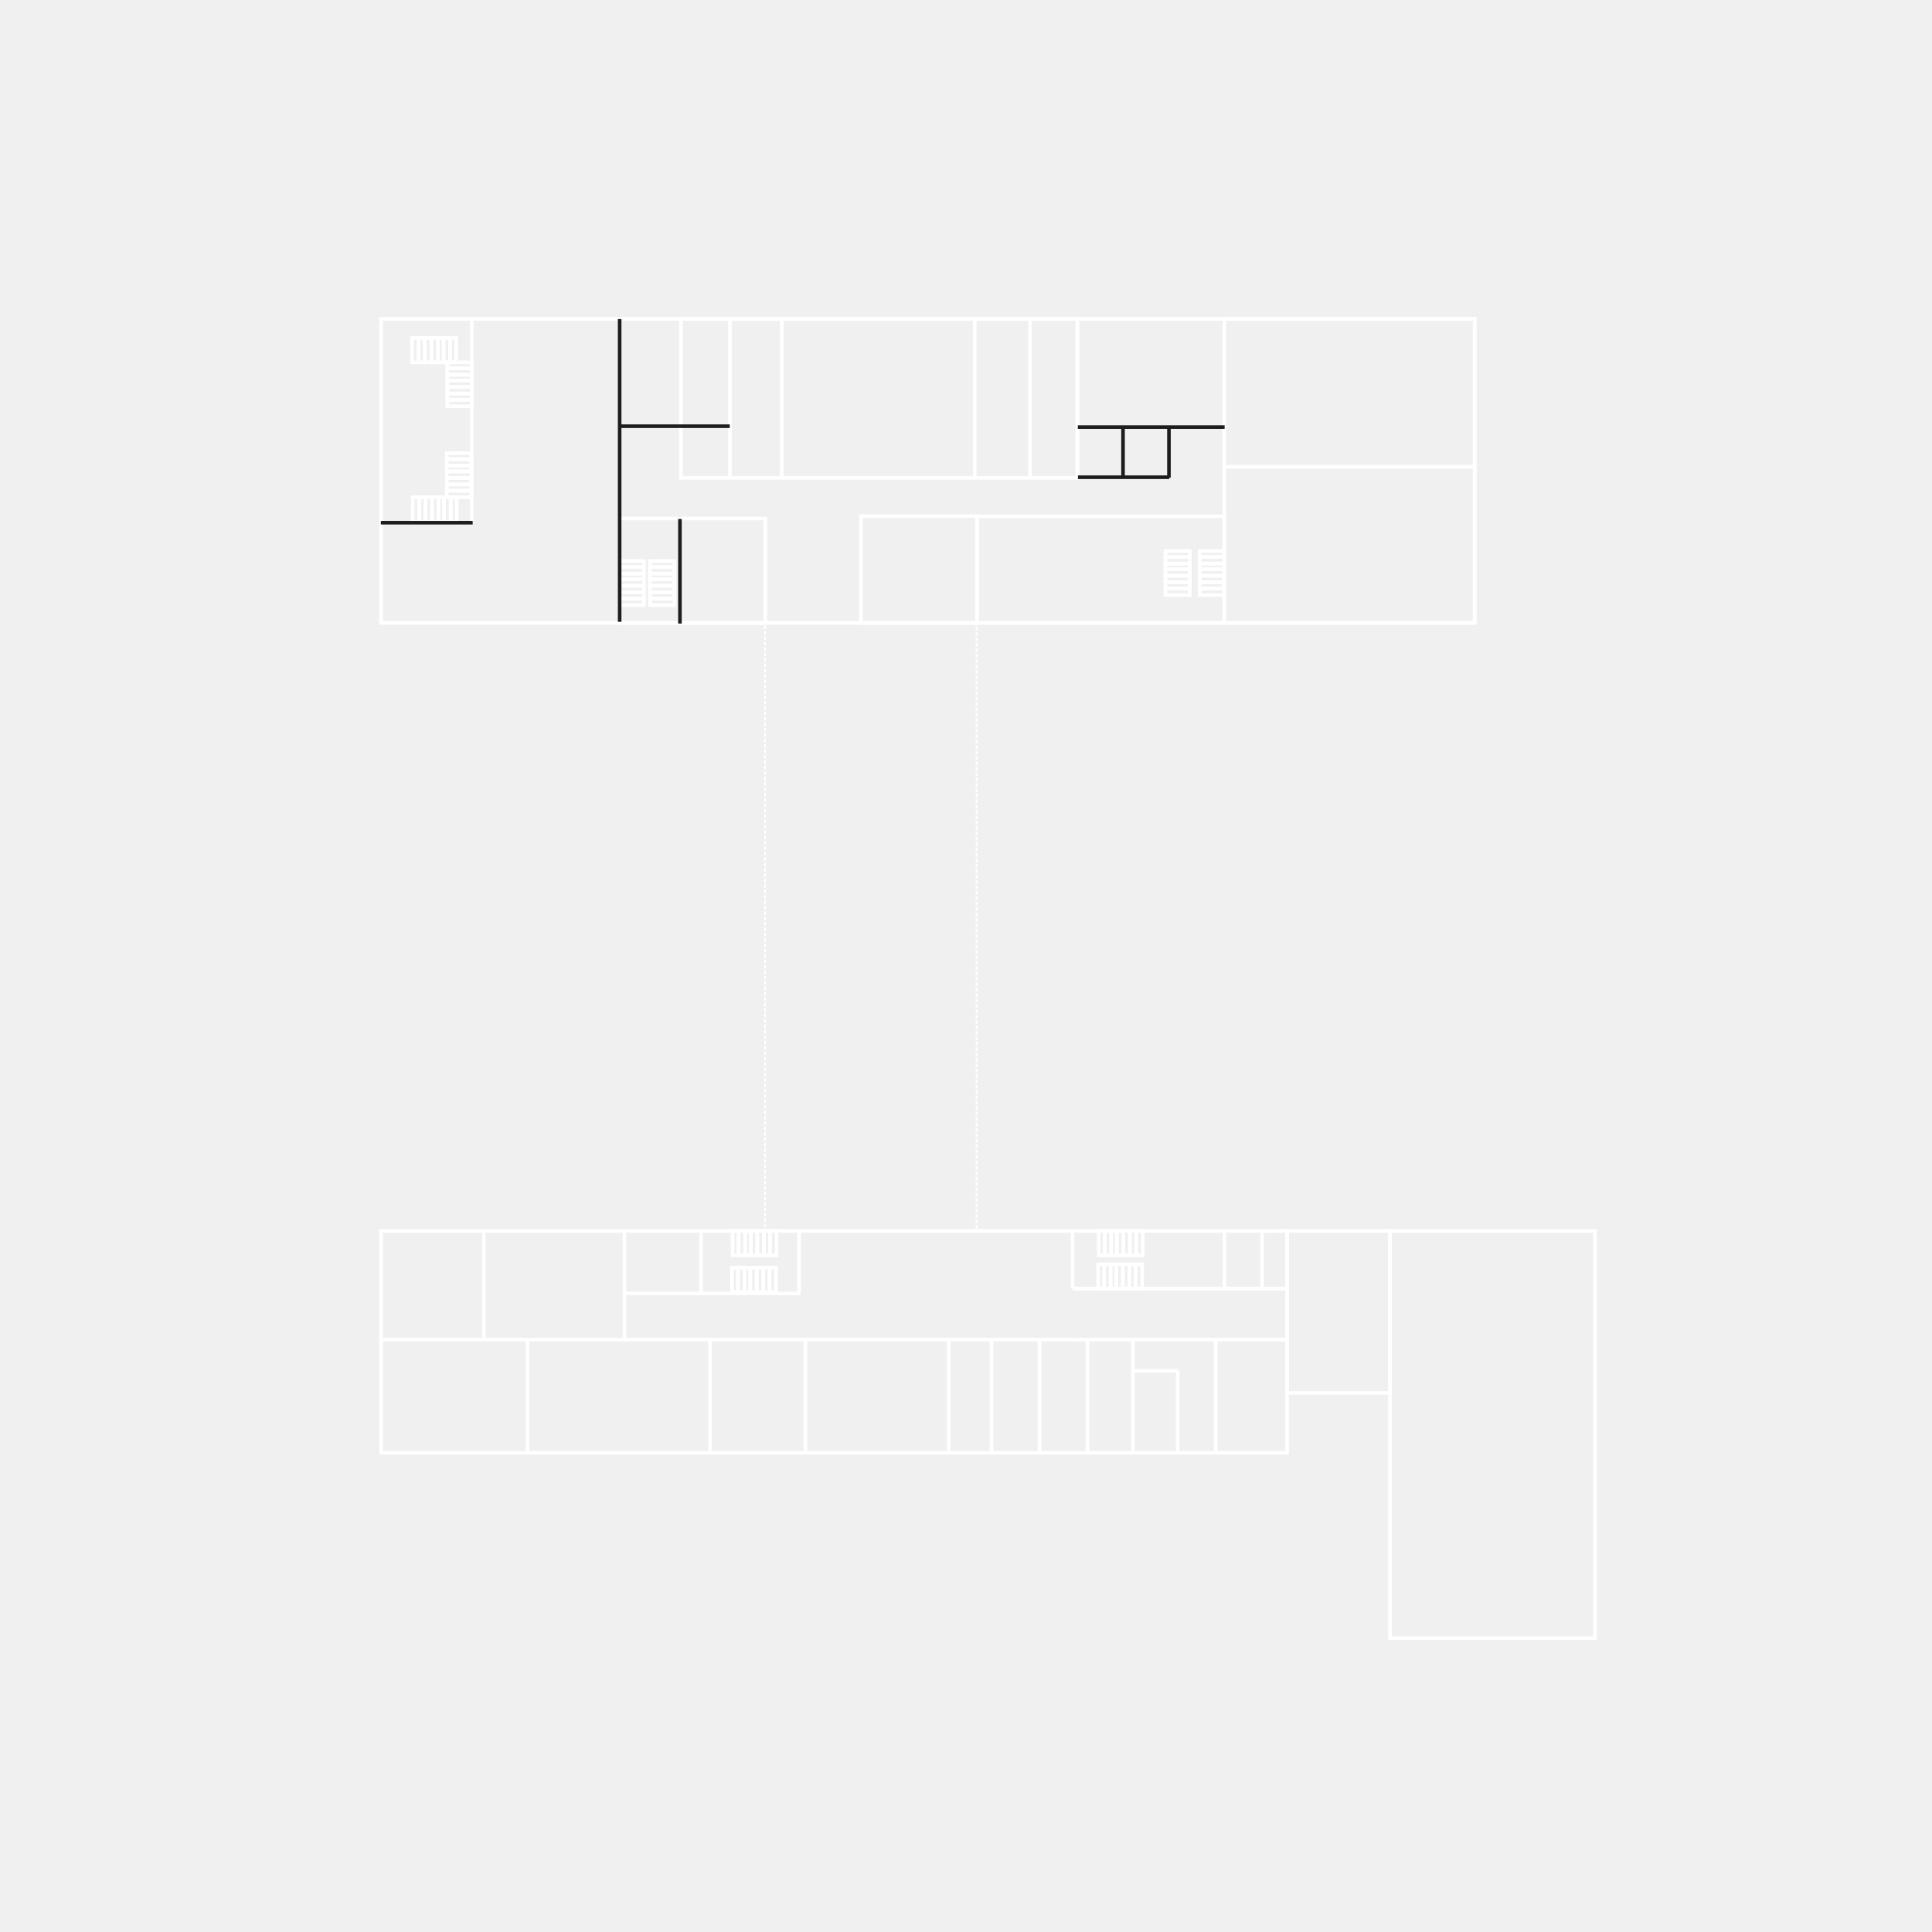
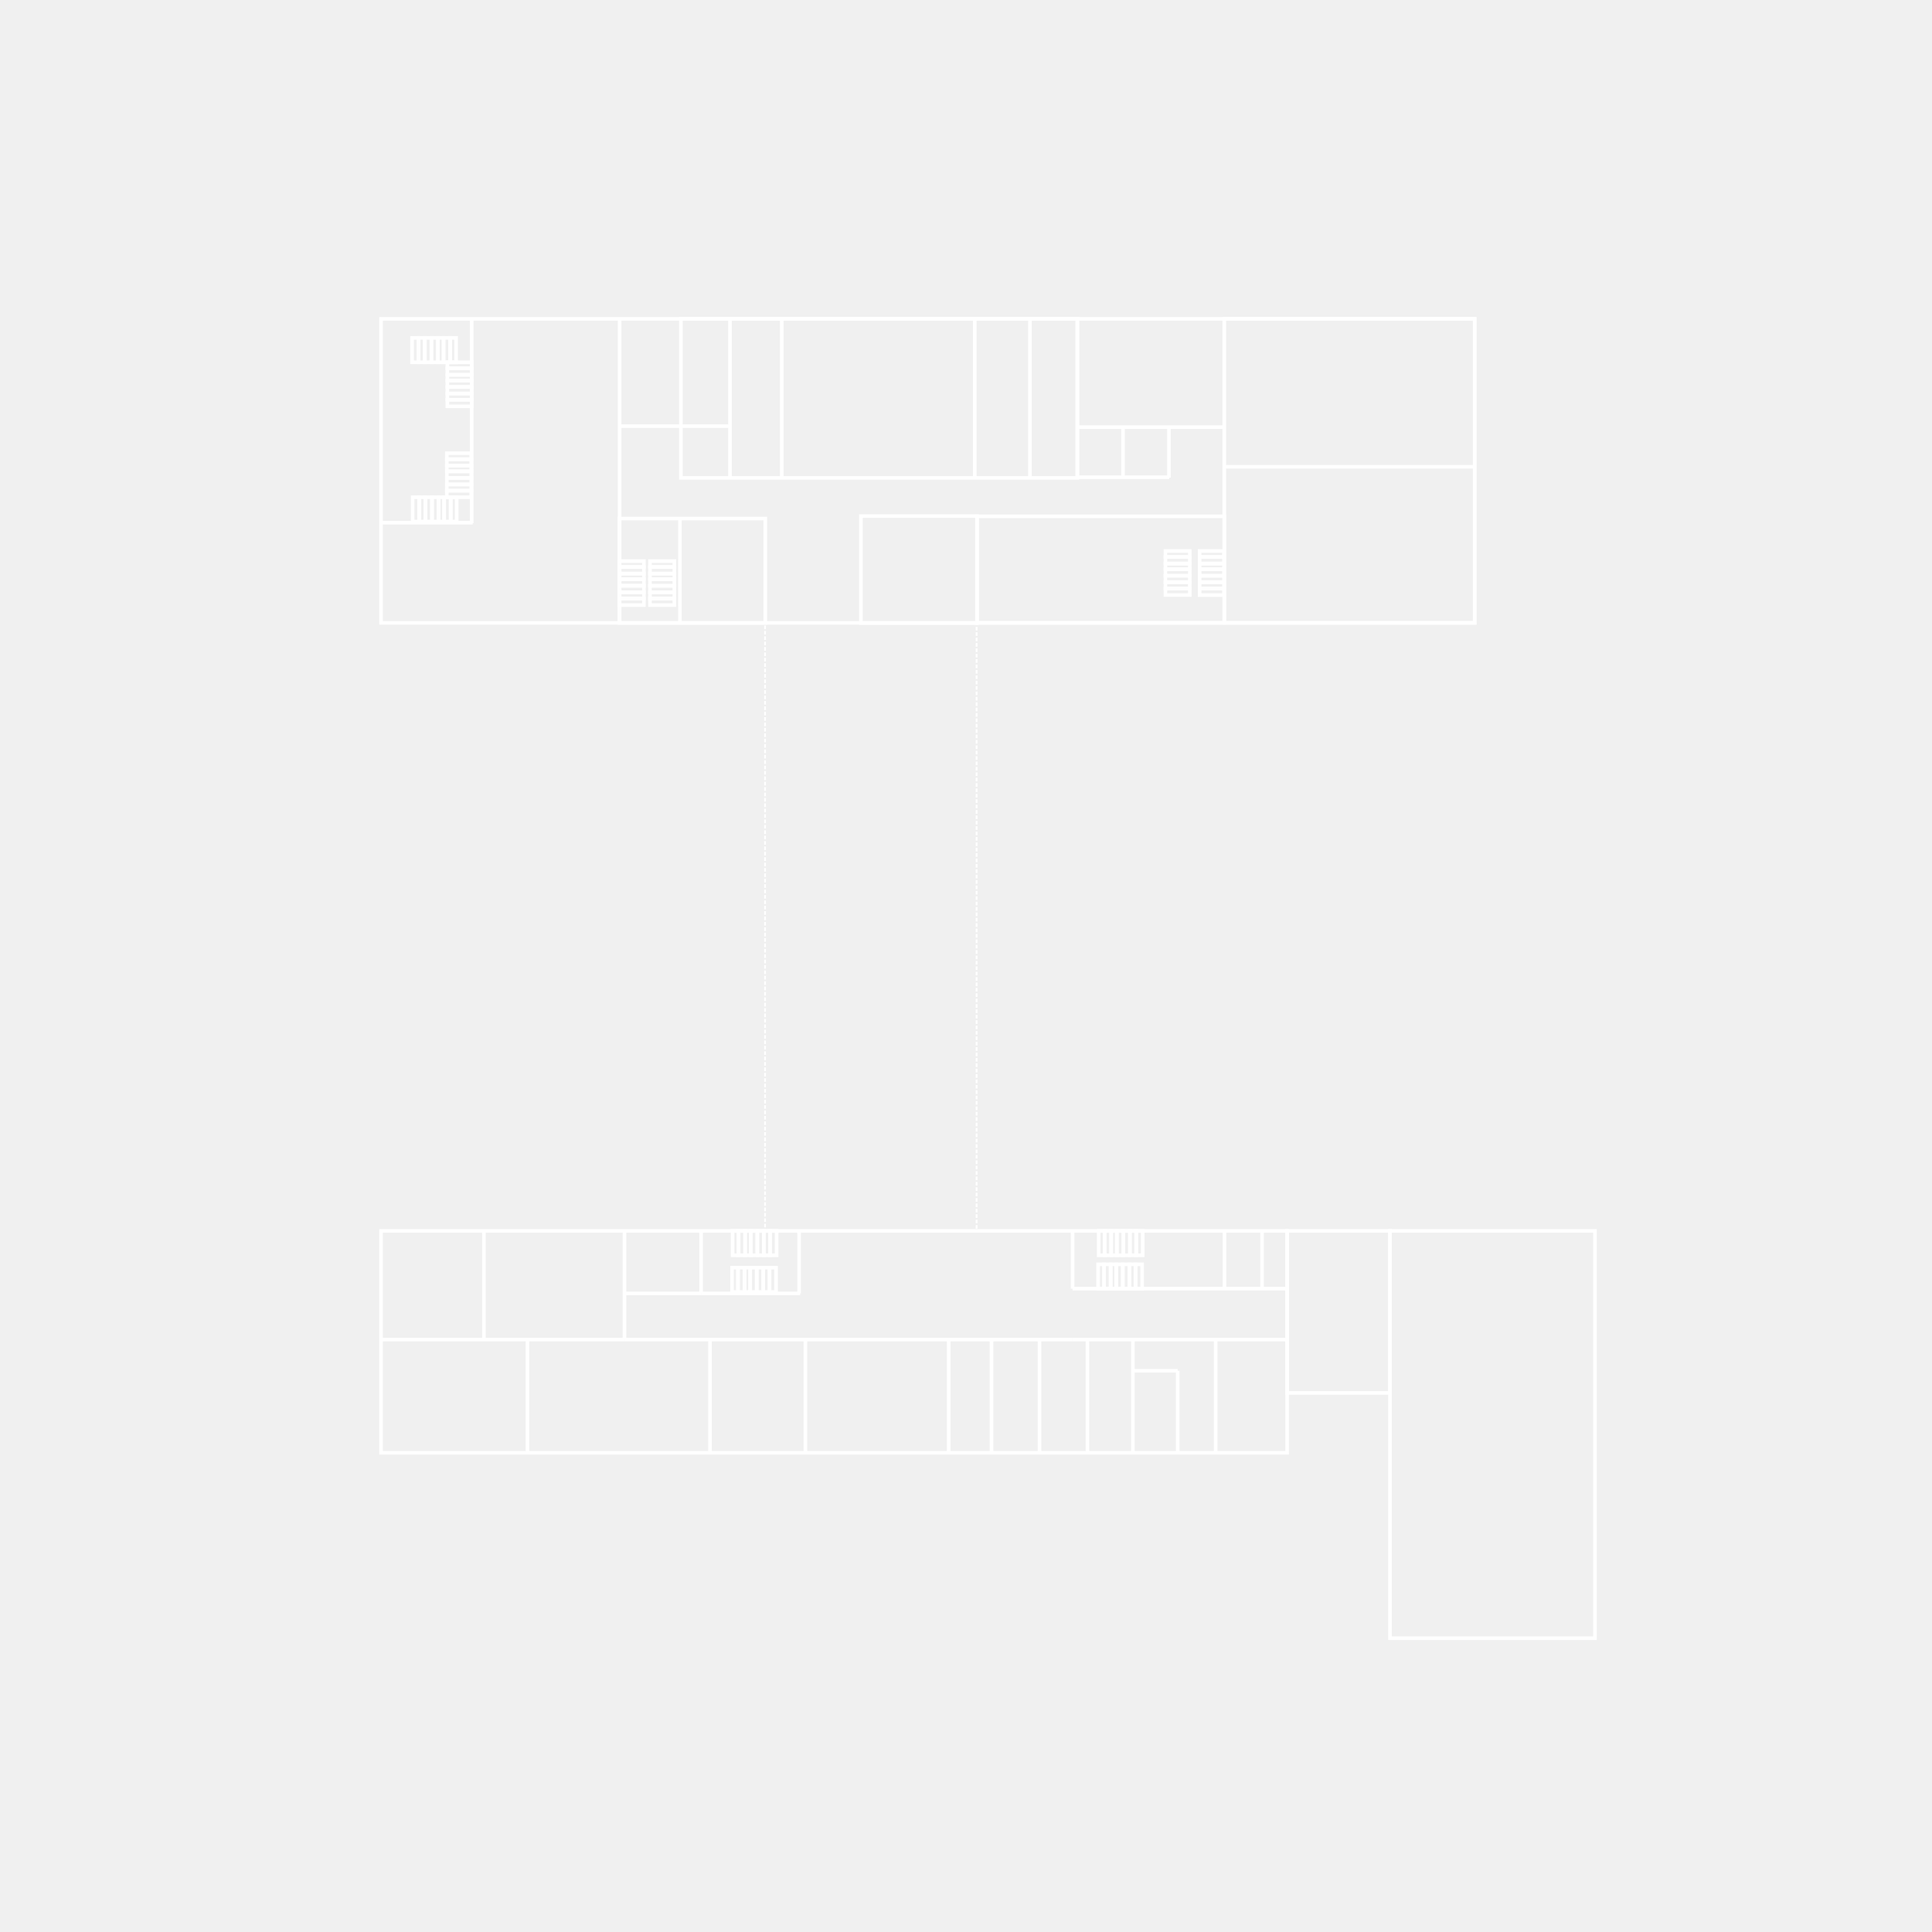
<svg xmlns="http://www.w3.org/2000/svg" id="_Слой_2" data-name="Слой 2" viewBox="0 0 1434 1434" version="1.1">
  <defs id="defs1">
    <style id="style1">
      .cls-1, .cls-2, .cls-3 {
        fill: none;
      }

      .cls-2 {
        stroke-width: 2px;
      }

      .cls-2, .cls-3 {
        stroke: #ffffff;
        stroke-miterlimit: 10;
      }
    </style>
  </defs>
  <g id="_Слой_2-2" data-name="Слой 2">
    <g id="g123">
      <rect class="cls-2" x="1031.68" y="913.62" width="152.17" height="302.3" id="rect1" style="stroke-width:2.667;stroke-dasharray:none" />
      <rect class="cls-2" x="282.83" y="913.62" width="672.51" height="164.68" id="rect2" style="stroke-width:2.667;stroke-dasharray:none" />
      <rect class="cls-2" x="955.34" y="913.62" width="76.34" height="120.26" id="rect3" style="stroke-width:2.667;stroke-dasharray:none" />
      <rect class="cls-2" x="567.85" y="462.3" width="157.02" height="451.32" id="rect4" style="stroke-width:1.333;stroke-dasharray:2.667,1.333;stroke-dashoffset:0" />
      <line class="cls-2" x1="735.94" y1="1078.3" x2="735.94" y2="994.3" id="line6" style="stroke-width:2.667;stroke-dasharray:none" />
      <line class="cls-2" x1="796.11" y1="994.3" x2="955.34" y2="994.3" id="line7" style="stroke-width:2.667;stroke-dasharray:none" />
      <line class="cls-2" x1="902.32" y1="1078.3" x2="902.32" y2="994.3" id="line8" style="stroke-width:2.667;stroke-dasharray:none" />
      <line class="cls-2" x1="840.88" y1="1078.3" x2="840.88" y2="994.3" id="line9" style="stroke-width:2.667;stroke-dasharray:none" />
      <line class="cls-2" x1="796.11" y1="956.51" x2="955.34" y2="956.51" id="line10" style="stroke-width:2.667;stroke-dasharray:none" />
      <line class="cls-2" x1="593.13" y1="960" x2="593.13" y2="913.62" id="line11" style="stroke-width:2.667;stroke-dasharray:none" />
      <line class="cls-2" x1="282.83" y1="994.3" x2="463.51" y2="994.3" id="line12" style="stroke-width:2.667;stroke-dasharray:none" />
      <line class="cls-2" x1="463.51" y1="913.62" x2="463.51" y2="994.3" id="line13" style="stroke-width:2.667;stroke-dasharray:none" />
      <line class="cls-2" x1="391.51" y1="1078.3" x2="391.51" y2="994.3" id="line14" style="stroke-width:2.667;stroke-dasharray:none" />
      <line class="cls-2" x1="520.36" y1="913.62" x2="520.36" y2="960" id="line15" style="stroke-width:2.667;stroke-dasharray:none" />
      <line class="cls-2" x1="593.87" y1="960" x2="520.36" y2="960" id="line16" style="stroke-width:2.667;stroke-dasharray:none" />
      <rect class="cls-2" x="282.83" y="236.68" width="811.74" height="225.62" id="rect16" style="stroke-width:2.667;stroke-dasharray:none" />
      <rect class="cls-2" x="505.37" y="236.68" width="294.332" height="118.036" id="rect17" style="stroke-width:2.667;stroke-dasharray:none" />
      <rect class="cls-2" x="908.7" y="236.68" width="185.87" height="225.62" id="rect18" style="stroke-width:2.667;stroke-dasharray:none" />
      <rect class="cls-2" x="725.123" y="383.229" width="183.588" height="79.083" id="rect19" style="stroke-width:2.667;stroke-dasharray:none" />
      <rect class="cls-2" x="459.774" y="384.864" width="108.234" height="77.511" id="rect21" style="stroke-width:2.667;stroke-dasharray:none" />
      <rect class="cls-2" x="639.01" y="383.069" width="86.295" height="79.402" id="rect22" style="stroke-width:2.667;stroke-dasharray:none" />
      <line class="cls-2" x1="541.81" y1="354.64" x2="541.81" y2="236.68" id="line22" style="stroke-width:2.667;stroke-dasharray:none" />
      <line class="cls-2" x1="764.47" y1="355.15" x2="764.47" y2="236.68" id="line23" style="stroke-width:2.667;stroke-dasharray:none" />
      <line class="cls-2" x1="723.49" y1="355.15" x2="723.49" y2="236.68" id="line24" style="stroke-width:2.667;stroke-dasharray:none" />
      <line class="cls-2" x1="580.26" y1="355.15" x2="580.26" y2="236.68" id="line25" style="stroke-width:2.667;stroke-dasharray:none" />
      <line class="cls-2" x1="799.57" y1="355.15" x2="799.57" y2="236.68" id="line26" style="stroke-width:2.667;stroke-dasharray:none" />
      <line class="cls-2" x1="908.7" y1="346.45" x2="1094.57" y2="346.45" id="line27" style="stroke-width:2.667;stroke-dasharray:none" />
      <g id="g33" style="stroke-width:2.667;stroke-dasharray:none">
        <rect class="cls-2" x="561.67" y="940.9" width="4.85" height="18.09" id="rect27" style="stroke-width:2.667;stroke-dasharray:none" />
        <rect class="cls-2" x="556.82" y="940.9" width="4.85" height="18.09" id="rect28" style="stroke-width:2.667;stroke-dasharray:none" />
        <rect class="cls-2" x="571.16" y="940.9" width="4.85" height="18.09" id="rect29" style="stroke-width:2.667;stroke-dasharray:none" />
        <rect class="cls-2" x="566.52" y="940.9" width="4.64" height="18.09" id="rect30" style="stroke-width:2.667;stroke-dasharray:none" />
        <rect class="cls-2" x="552.63" y="940.9" width="4.19" height="18.09" id="rect31" style="stroke-width:2.667;stroke-dasharray:none" />
        <rect class="cls-2" x="547.77" y="940.9" width="4.85" height="18.09" id="rect32" style="stroke-width:2.667;stroke-dasharray:none" />
        <rect class="cls-2" x="543.33" y="940.9" width="4.44" height="18.09" id="rect33" style="stroke-width:2.667;stroke-dasharray:none" />
      </g>
      <g id="g40" style="stroke-width:2.667;stroke-dasharray:none">
        <rect class="cls-2" x="562.1" y="913.62" width="4.85" height="18.09" id="rect34" style="stroke-width:2.667;stroke-dasharray:none" />
        <rect class="cls-2" x="557.25" y="913.62" width="4.85" height="18.09" id="rect35" style="stroke-width:2.667;stroke-dasharray:none" />
        <rect class="cls-2" x="571.59" y="913.62" width="4.85" height="18.09" id="rect36" style="stroke-width:2.667;stroke-dasharray:none" />
        <rect class="cls-2" x="566.95" y="913.62" width="4.64" height="18.09" id="rect37" style="stroke-width:2.667;stroke-dasharray:none" />
        <rect class="cls-2" x="553.06" y="913.62" width="4.19" height="18.09" id="rect38" style="stroke-width:2.667;stroke-dasharray:none" />
        <rect class="cls-2" x="548.2" y="913.62" width="4.85" height="18.09" id="rect39" style="stroke-width:2.667;stroke-dasharray:none" />
        <rect class="cls-2" x="543.76" y="913.62" width="4.44" height="18.09" id="rect40" style="stroke-width:2.667;stroke-dasharray:none" />
      </g>
      <line class="cls-2" x1="359.17" y1="912.86" x2="359.17" y2="994.3" id="line40" style="stroke-width:2.667;stroke-dasharray:none" />
      <g id="g47" style="stroke-width:2.667;stroke-dasharray:none">
        <rect class="cls-2" x="833.81" y="913.62" width="4.85" height="18.09" id="rect41" style="stroke-width:2.667;stroke-dasharray:none" />
        <rect class="cls-2" x="828.96" y="913.62" width="4.85" height="18.09" id="rect42" style="stroke-width:2.667;stroke-dasharray:none" />
        <rect class="cls-2" x="843.3" y="913.62" width="4.85" height="18.09" id="rect43" style="stroke-width:2.667;stroke-dasharray:none" />
        <rect class="cls-2" x="838.66" y="913.62" width="4.64" height="18.09" id="rect44" style="stroke-width:2.667;stroke-dasharray:none" />
        <rect class="cls-2" x="824.76" y="913.62" width="4.19" height="18.09" id="rect45" style="stroke-width:2.667;stroke-dasharray:none" />
        <rect class="cls-2" x="819.91" y="913.62" width="4.85" height="18.09" id="rect46" style="stroke-width:2.667;stroke-dasharray:none" />
        <rect class="cls-2" x="815.47" y="913.62" width="4.44" height="18.09" id="rect47" style="stroke-width:2.667;stroke-dasharray:none" />
      </g>
      <g id="g54" style="stroke-width:2.667;stroke-dasharray:none">
        <rect class="cls-2" x="833.38" y="938.42" width="4.85" height="18.09" id="rect48" style="stroke-width:2.667;stroke-dasharray:none" />
        <rect class="cls-2" x="828.53" y="938.42" width="4.85" height="18.09" id="rect49" style="stroke-width:2.667;stroke-dasharray:none" />
        <rect class="cls-2" x="842.87" y="938.42" width="4.85" height="18.09" id="rect50" style="stroke-width:2.667;stroke-dasharray:none" />
        <rect class="cls-2" x="838.23" y="938.42" width="4.64" height="18.09" id="rect51" style="stroke-width:2.667;stroke-dasharray:none" />
        <rect class="cls-2" x="824.33" y="938.42" width="4.19" height="18.09" id="rect52" style="stroke-width:2.667;stroke-dasharray:none" />
        <rect class="cls-2" x="819.48" y="938.42" width="4.85" height="18.09" id="rect53" style="stroke-width:2.667;stroke-dasharray:none" />
        <rect class="cls-2" x="815.04" y="938.42" width="4.44" height="18.09" id="rect54" style="stroke-width:2.667;stroke-dasharray:none" />
      </g>
      <g id="g61" style="stroke-width:2.667;stroke-dasharray:none">
        <rect class="cls-2" x="871.63" y="420.7" width="4.85" height="18.09" transform="translate(1303.8 -444.32) rotate(90)" id="rect55" style="stroke-width:2.667;stroke-dasharray:none" />
        <rect class="cls-2" x="871.63" y="415.85" width="4.85" height="18.09" transform="translate(1298.95 -449.17) rotate(90)" id="rect56" style="stroke-width:2.667;stroke-dasharray:none" />
        <rect class="cls-2" x="871.63" y="430.19" width="4.85" height="18.09" transform="translate(1313.3 -434.83) rotate(90)" id="rect57" style="stroke-width:2.667;stroke-dasharray:none" />
        <rect class="cls-2" x="871.63" y="425.34" width="4.85" height="18.09" transform="translate(1308.44 -439.68) rotate(90)" id="rect58" style="stroke-width:2.667;stroke-dasharray:none" />
        <rect class="cls-2" x="871.96" y="411.32" width="4.19" height="18.09" transform="translate(1294.43 -453.69) rotate(90)" id="rect59" style="stroke-width:2.667;stroke-dasharray:none" />
        <rect class="cls-2" x="871.63" y="406.8" width="4.85" height="18.09" transform="translate(1289.91 -458.21) rotate(90)" id="rect60" style="stroke-width:2.667;stroke-dasharray:none" />
        <rect class="cls-2" x="871.84" y="402.16" width="4.44" height="18.09" transform="translate(1285.26 -462.86) rotate(90)" id="rect61" style="stroke-width:2.667;stroke-dasharray:none" />
      </g>
      <g id="g68" style="stroke-width:2.667;stroke-dasharray:none">
        <rect class="cls-2" x="897.04" y="420.7" width="4.85" height="18.09" transform="translate(1329.21 -469.72) rotate(90)" id="rect62" style="stroke-width:2.667;stroke-dasharray:none" />
        <rect class="cls-2" x="897.04" y="415.85" width="4.85" height="18.09" transform="translate(1324.36 -474.57) rotate(90)" id="rect63" style="stroke-width:2.667;stroke-dasharray:none" />
        <rect class="cls-2" x="897.04" y="430.19" width="4.85" height="18.09" transform="translate(1338.7 -460.23) rotate(90)" id="rect64" style="stroke-width:2.667;stroke-dasharray:none" />
        <rect class="cls-2" x="897.04" y="425.34" width="4.85" height="18.09" transform="translate(1333.85 -465.08) rotate(90)" id="rect65" style="stroke-width:2.667;stroke-dasharray:none" />
        <rect class="cls-2" x="897.37" y="411.32" width="4.19" height="18.09" transform="translate(1319.83 -479.1) rotate(90)" id="rect66" style="stroke-width:2.667;stroke-dasharray:none" />
        <rect class="cls-2" x="897.04" y="406.8" width="4.85" height="18.09" transform="translate(1315.31 -483.62) rotate(90)" id="rect67" style="stroke-width:2.667;stroke-dasharray:none" />
        <rect class="cls-2" x="897.24" y="402.16" width="4.44" height="18.09" transform="translate(1310.66 -488.26) rotate(90)" id="rect68" style="stroke-width:2.667;stroke-dasharray:none" />
      </g>
      <g id="g75" style="stroke-width:2.667;stroke-dasharray:none">
        <rect class="cls-2" x="466.47" y="428.15" width="4.85" height="18.09" transform="translate(906.09 -31.71) rotate(90)" id="rect69" style="stroke-width:2.667;stroke-dasharray:none" />
        <rect class="cls-2" x="466.47" y="423.29" width="4.85" height="18.09" transform="translate(901.23 -36.56) rotate(90)" id="rect70" style="stroke-width:2.667;stroke-dasharray:none" />
        <rect class="cls-2" x="466.47" y="437.64" width="4.85" height="18.09" transform="translate(915.58 -22.21) rotate(90)" id="rect71" style="stroke-width:2.667;stroke-dasharray:none" />
        <rect class="cls-2" x="466.58" y="432.89" width="4.64" height="18.09" transform="translate(910.83 -26.96) rotate(90)" id="rect72" style="stroke-width:2.667;stroke-dasharray:none" />
        <rect class="cls-2" x="466.8" y="418.77" width="4.19" height="18.09" transform="translate(896.71 -41.08) rotate(90)" id="rect73" style="stroke-width:2.667;stroke-dasharray:none" />
        <rect class="cls-2" x="466.47" y="414.25" width="4.85" height="18.09" transform="translate(892.19 -45.6) rotate(90)" id="rect74" style="stroke-width:2.667;stroke-dasharray:none" />
        <rect class="cls-2" x="466.68" y="409.6" width="4.44" height="18.09" transform="translate(887.54 -50.25) rotate(90)" id="rect75" style="stroke-width:2.667;stroke-dasharray:none" />
      </g>
      <g id="g82" style="stroke-width:2.667;stroke-dasharray:none">
        <rect class="cls-2" x="489.05" y="428.15" width="4.85" height="18.09" transform="translate(928.66 -54.28) rotate(90)" id="rect76" style="stroke-width:2.667;stroke-dasharray:none" />
        <rect class="cls-2" x="489.05" y="423.29" width="4.85" height="18.09" transform="translate(923.81 -59.13) rotate(90)" id="rect77" style="stroke-width:2.667;stroke-dasharray:none" />
        <rect class="cls-2" x="489.05" y="437.64" width="4.85" height="18.09" transform="translate(938.15 -44.79) rotate(90)" id="rect78" style="stroke-width:2.667;stroke-dasharray:none" />
        <rect class="cls-2" x="489.15" y="432.89" width="4.64" height="18.09" transform="translate(933.41 -49.54) rotate(90)" id="rect79" style="stroke-width:2.667;stroke-dasharray:none" />
        <rect class="cls-2" x="489.37" y="418.77" width="4.19" height="18.09" transform="translate(919.29 -63.66) rotate(90)" id="rect80" style="stroke-width:2.667;stroke-dasharray:none" />
        <rect class="cls-2" x="489.05" y="414.25" width="4.85" height="18.09" transform="translate(914.77 -68.18) rotate(90)" id="rect81" style="stroke-width:2.667;stroke-dasharray:none" />
        <rect class="cls-2" x="489.25" y="409.6" width="4.44" height="18.09" transform="translate(910.12 -72.82) rotate(90)" id="rect82" style="stroke-width:2.667;stroke-dasharray:none" />
      </g>
      <g id="g89" style="stroke-width:2.667;stroke-dasharray:none">
        <rect class="cls-2" x="338.28" y="348.1" width="4.85" height="18.09" transform="translate(697.86 16.44) rotate(90)" id="rect83" style="stroke-width:2.667;stroke-dasharray:none" />
        <rect class="cls-2" x="338.28" y="343.25" width="4.85" height="18.09" transform="translate(693.01 11.59) rotate(90)" id="rect84" style="stroke-width:2.667;stroke-dasharray:none" />
        <rect class="cls-2" x="338.28" y="357.6" width="4.85" height="18.09" transform="translate(707.35 25.93) rotate(90)" id="rect85" style="stroke-width:2.667;stroke-dasharray:none" />
        <rect class="cls-2" x="338.39" y="352.85" width="4.64" height="18.09" transform="translate(702.6 21.18) rotate(90)" id="rect86" style="stroke-width:2.667;stroke-dasharray:none" />
        <rect class="cls-2" x="338.61" y="338.73" width="4.19" height="18.09" transform="translate(688.48 7.06) rotate(90)" id="rect87" style="stroke-width:2.667;stroke-dasharray:none" />
        <rect class="cls-2" x="338.28" y="334.21" width="4.85" height="18.09" transform="translate(683.96 2.54) rotate(90)" id="rect88" style="stroke-width:2.667;stroke-dasharray:none" />
        <rect class="cls-2" x="338.49" y="329.56" width="4.44" height="18.09" transform="translate(679.31 -2.11) rotate(90)" id="rect89" style="stroke-width:2.667;stroke-dasharray:none" />
      </g>
      <g id="g96" style="stroke-width:2.667;stroke-dasharray:none">
        <rect class="cls-2" x="338.66" y="280.62" width="4.85" height="18.09" transform="translate(630.75 -51.42) rotate(90)" id="rect90" style="stroke-width:2.667;stroke-dasharray:none" />
        <rect class="cls-2" x="338.66" y="275.77" width="4.85" height="18.09" transform="translate(625.89 -56.28) rotate(90)" id="rect91" style="stroke-width:2.667;stroke-dasharray:none" />
        <rect class="cls-2" x="338.66" y="290.11" width="4.85" height="18.09" transform="translate(640.24 -41.93) rotate(90)" id="rect92" style="stroke-width:2.667;stroke-dasharray:none" />
        <rect class="cls-2" x="338.76" y="285.36" width="4.64" height="18.09" transform="translate(635.49 -46.68) rotate(90)" id="rect93" style="stroke-width:2.667;stroke-dasharray:none" />
        <rect class="cls-2" x="338.99" y="271.24" width="4.19" height="18.09" transform="translate(621.37 -60.8) rotate(90)" id="rect94" style="stroke-width:2.667;stroke-dasharray:none" />
        <rect class="cls-2" x="338.66" y="266.72" width="4.85" height="18.09" transform="translate(616.85 -65.32) rotate(90)" id="rect95" style="stroke-width:2.667;stroke-dasharray:none" />
        <rect class="cls-2" x="338.86" y="262.07" width="4.44" height="18.09" transform="translate(612.2 -69.97) rotate(90)" id="rect96" style="stroke-width:2.667;stroke-dasharray:none" />
      </g>
      <g id="g103" style="stroke-width:2.667;stroke-dasharray:none">
        <rect class="cls-2" x="315.34" y="250.81" width="4.85" height="18.09" transform="translate(635.54 519.71) rotate(180)" id="rect97" style="stroke-width:2.667;stroke-dasharray:none" />
        <rect class="cls-2" x="320.19" y="250.81" width="4.85" height="18.09" transform="translate(645.24 519.71) rotate(180)" id="rect98" style="stroke-width:2.667;stroke-dasharray:none" />
        <rect class="cls-2" x="305.85" y="250.81" width="4.85" height="18.09" transform="translate(616.55 519.71) rotate(180)" id="rect99" style="stroke-width:2.667;stroke-dasharray:none" />
        <rect class="cls-2" x="310.7" y="250.81" width="4.64" height="18.09" transform="translate(626.05 519.71) rotate(180)" id="rect100" style="stroke-width:2.667;stroke-dasharray:none" />
        <rect class="cls-2" x="325.05" y="250.81" width="4.19" height="18.09" transform="translate(654.29 519.71) rotate(180)" id="rect101" style="stroke-width:2.667;stroke-dasharray:none" />
        <rect class="cls-2" x="329.24" y="250.81" width="4.85" height="18.09" transform="translate(663.33 519.71) rotate(180)" id="rect102" style="stroke-width:2.667;stroke-dasharray:none" />
        <rect class="cls-2" x="334.09" y="250.81" width="4.44" height="18.09" transform="translate(672.62 519.71) rotate(180)" id="rect103" style="stroke-width:2.667;stroke-dasharray:none" />
      </g>
      <g id="g110" style="stroke-width:2.667;stroke-dasharray:none">
        <rect class="cls-2" x="315.77" y="369.07" width="4.85" height="18.09" transform="translate(636.4 756.22) rotate(180)" id="rect104" style="stroke-width:2.667;stroke-dasharray:none" />
        <rect class="cls-2" x="320.62" y="369.07" width="4.85" height="18.09" transform="translate(646.1 756.22) rotate(180)" id="rect105" style="stroke-width:2.667;stroke-dasharray:none" />
        <rect class="cls-2" x="306.28" y="369.07" width="4.85" height="18.09" transform="translate(617.41 756.22) rotate(180)" id="rect106" style="stroke-width:2.667;stroke-dasharray:none" />
        <rect class="cls-2" x="311.13" y="369.07" width="4.64" height="18.09" transform="translate(626.9 756.22) rotate(180)" id="rect107" style="stroke-width:2.667;stroke-dasharray:none" />
        <rect class="cls-2" x="325.48" y="369.07" width="4.19" height="18.09" transform="translate(655.15 756.22) rotate(180)" id="rect108" style="stroke-width:2.667;stroke-dasharray:none" />
        <rect class="cls-2" x="329.67" y="369.07" width="4.85" height="18.09" transform="translate(664.19 756.22) rotate(180)" id="rect109" style="stroke-width:2.667;stroke-dasharray:none" />
        <rect class="cls-2" x="334.52" y="369.07" width="4.44" height="18.09" transform="translate(673.48 756.22) rotate(180)" id="rect110" style="stroke-width:2.667;stroke-dasharray:none" />
      </g>
      <line class="cls-2" x1="350.13" y1="236.68" x2="350.13" y2="388.34" id="line110" style="stroke-width:2.667;stroke-dasharray:none" />
      <line class="cls-3" x1="908.85" y1="913.62" x2="908.85" y2="956.1" id="line111" style="stroke-width:2.667;stroke-dasharray:none" />
      <line class="cls-3" x1="936.75" y1="913.62" x2="936.75" y2="956.51" id="line112" style="stroke-width:2.667;stroke-dasharray:none" />
      <line class="cls-2" x1="463.51" y1="994.3" x2="796.11" y2="994.3" id="line113" style="stroke-width:2.667;stroke-dasharray:none" />
      <line class="cls-2" x1="526.98" y1="1078.3" x2="526.98" y2="994.3" id="line114" style="stroke-width:2.667;stroke-dasharray:none" />
      <line class="cls-2" x1="597.79" y1="1077.852" x2="597.79" y2="995.13" id="line115" style="stroke-width:2.682;stroke-dasharray:none" />
      <line class="cls-2" x1="704.16" y1="994.3" x2="704.16" y2="1078.3" id="line116" style="stroke-width:2.667;stroke-dasharray:none" />
      <line class="cls-2" x1="771.57" y1="994.3" x2="771.57" y2="1078.3" id="line117" style="stroke-width:2.667;stroke-dasharray:none" />
      <line class="cls-2" x1="807.15" y1="994.3" x2="807.15" y2="1078.3" id="line118" style="stroke-width:2.667;stroke-dasharray:none" />
      <line class="cls-2" x1="841.92" y1="1017.43" x2="874.13" y2="1017.43" id="line119" style="stroke-width:2.667;stroke-dasharray:none" />
      <line class="cls-2" x1="874.13" y1="1078.3" x2="874.13" y2="1017.43" id="line120" style="stroke-width:2.667;stroke-dasharray:none" />
      <line class="cls-2" x1="520.36" y1="960" x2="463.51" y2="960" id="line121" style="stroke-width:2.667;stroke-dasharray:none" />
      <line class="cls-2" x1="796.11" y1="956.51" x2="796.11" y2="913.2" id="line122" style="stroke-width:2.667;stroke-dasharray:none" />
-       <line class="cls-2" x1="350.837" y1="387.959" x2="282.677" y2="387.959" id="line123-6" style="fill:none;stroke:#1d1d1b;stroke-width:2.667;stroke-miterlimit:10;stroke-dasharray:none" />
-       <line class="cls-2" x1="459.921" y1="461.534" x2="459.921" y2="236.809" id="line22-2" style="fill:none;stroke:#1d1d1b;stroke-width:2.667;stroke-miterlimit:10;stroke-dasharray:none" />
-       <line class="cls-2" x1="799.994" y1="317" x2="908.968" y2="317" id="line27-6" style="fill:none;stroke:#1d1d1b;stroke-width:2.667;stroke-miterlimit:10;stroke-dasharray:none" />
-       <line class="cls-2" x1="459.976" y1="316.336" x2="541.657" y2="316.336" id="line27-9" style="fill:none;stroke:#1d1d1b;stroke-width:2.667;stroke-miterlimit:10;stroke-dasharray:none" />
-       <line class="cls-2" x1="504.671" y1="462.83" x2="504.671" y2="385.198" id="line25-9" style="fill:none;stroke:#1d1d1b;stroke-width:2.667;stroke-miterlimit:10;stroke-dasharray:none" />
+       <line class="cls-2" x1="350.837" y1="387.959" x2="282.677" y2="387.959" id="line123-6" style="fill:none;stroke:#ffffff;stroke-width:2.667;stroke-miterlimit:10;stroke-dasharray:none" />
+       <line class="cls-2" x1="459.921" y1="461.534" x2="459.921" y2="236.809" id="line22-2" style="fill:none;stroke:#ffffff;stroke-width:2.667;stroke-miterlimit:10;stroke-dasharray:none" />
+       <line class="cls-2" x1="799.994" y1="317" x2="908.968" y2="317" id="line27-6" style="fill:none;stroke:#ffffff;stroke-width:2.667;stroke-miterlimit:10;stroke-dasharray:none" />
+       <line class="cls-2" x1="459.976" y1="316.336" x2="541.657" y2="316.336" id="line27-9" style="fill:none;stroke:#ffffff;stroke-width:2.667;stroke-miterlimit:10;stroke-dasharray:none" />
+       <line class="cls-2" x1="504.671" y1="462.83" x2="504.671" y2="385.198" id="line25-9" style="fill:none;stroke:#ffffff;stroke-width:2.667;stroke-miterlimit:10;stroke-dasharray:none" />
      <rect style="fill:#000000;fill-opacity:0;fill-rule:evenodd;stroke-width:2.667;stroke-linecap:square;stroke-dasharray:none;stroke-dashoffset:0.307" id="rect124" width="30.845" height="37.362" x="800.679" y="316.709" />
      <rect style="fill:#000000;fill-opacity:0;fill-rule:evenodd;stroke-width:2.667;stroke-linecap:square;stroke-dasharray:none;stroke-dashoffset:0.307" id="rect125" width="5.213" height="1.738" x="858.026" y="347.989" />
-       <line class="cls-2" x1="800.098" y1="354.213" x2="867.877" y2="354.213" id="line27-9-3" style="fill:none;stroke:#1d1d1b;stroke-width:2.667;stroke-miterlimit:10;stroke-dasharray:none" />
-       <line class="cls-2" x1="833.549" y1="317.399" x2="833.549" y2="354.767" id="line27-9-3-3" style="fill:none;stroke:#1d1d1b;stroke-width:2.667;stroke-miterlimit:10;stroke-dasharray:none" />
-       <line class="cls-2" x1="867.635" y1="317.172" x2="867.635" y2="354.541" id="line27-9-3-3-1" style="fill:none;stroke:#1d1d1b;stroke-width:2.667;stroke-miterlimit:10;stroke-dasharray:none" />
+       <line class="cls-2" x1="800.098" y1="354.213" x2="867.877" y2="354.213" id="line27-9-3" style="fill:none;stroke:#ffffff;stroke-width:2.667;stroke-miterlimit:10;stroke-dasharray:none" />
+       <line class="cls-2" x1="833.549" y1="317.399" x2="833.549" y2="354.767" id="line27-9-3-3" style="fill:none;stroke:#ffffff;stroke-width:2.667;stroke-miterlimit:10;stroke-dasharray:none" />
+       <line class="cls-2" x1="867.635" y1="317.172" x2="867.635" y2="354.541" id="line27-9-3-3-1" style="fill:none;stroke:#ffffff;stroke-width:2.667;stroke-miterlimit:10;stroke-dasharray:none" />
    </g>
    <rect class="cls-1" width="1434" height="1434" id="rect123" />
  </g>
</svg>
